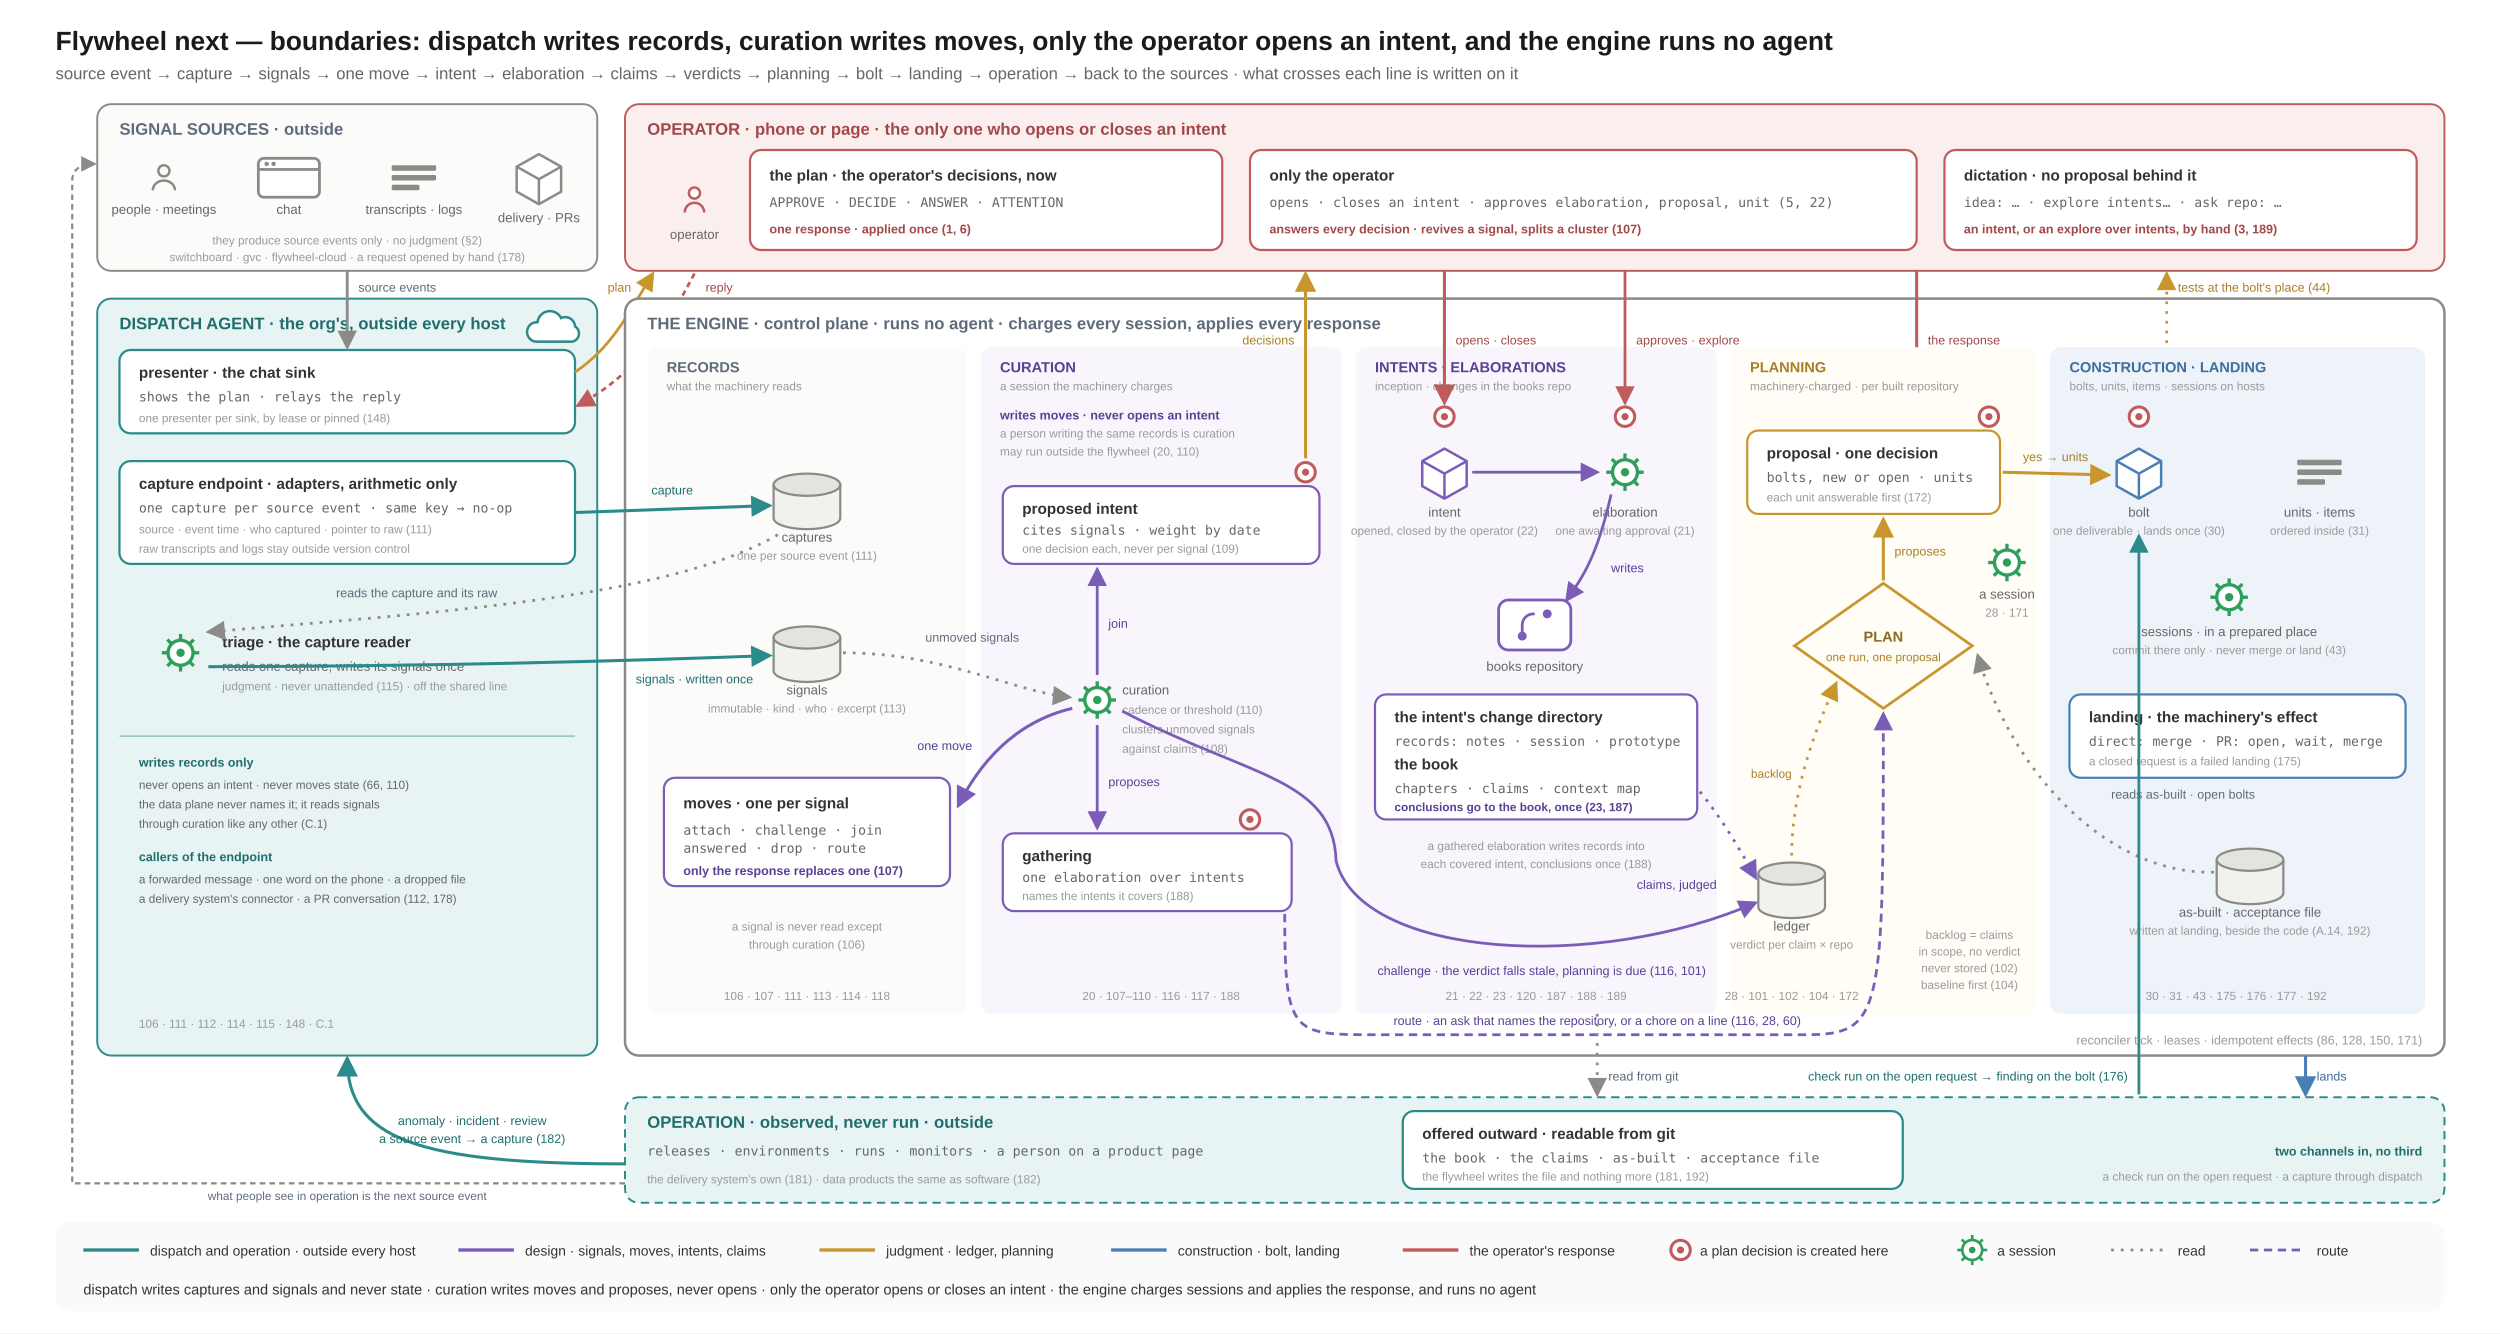
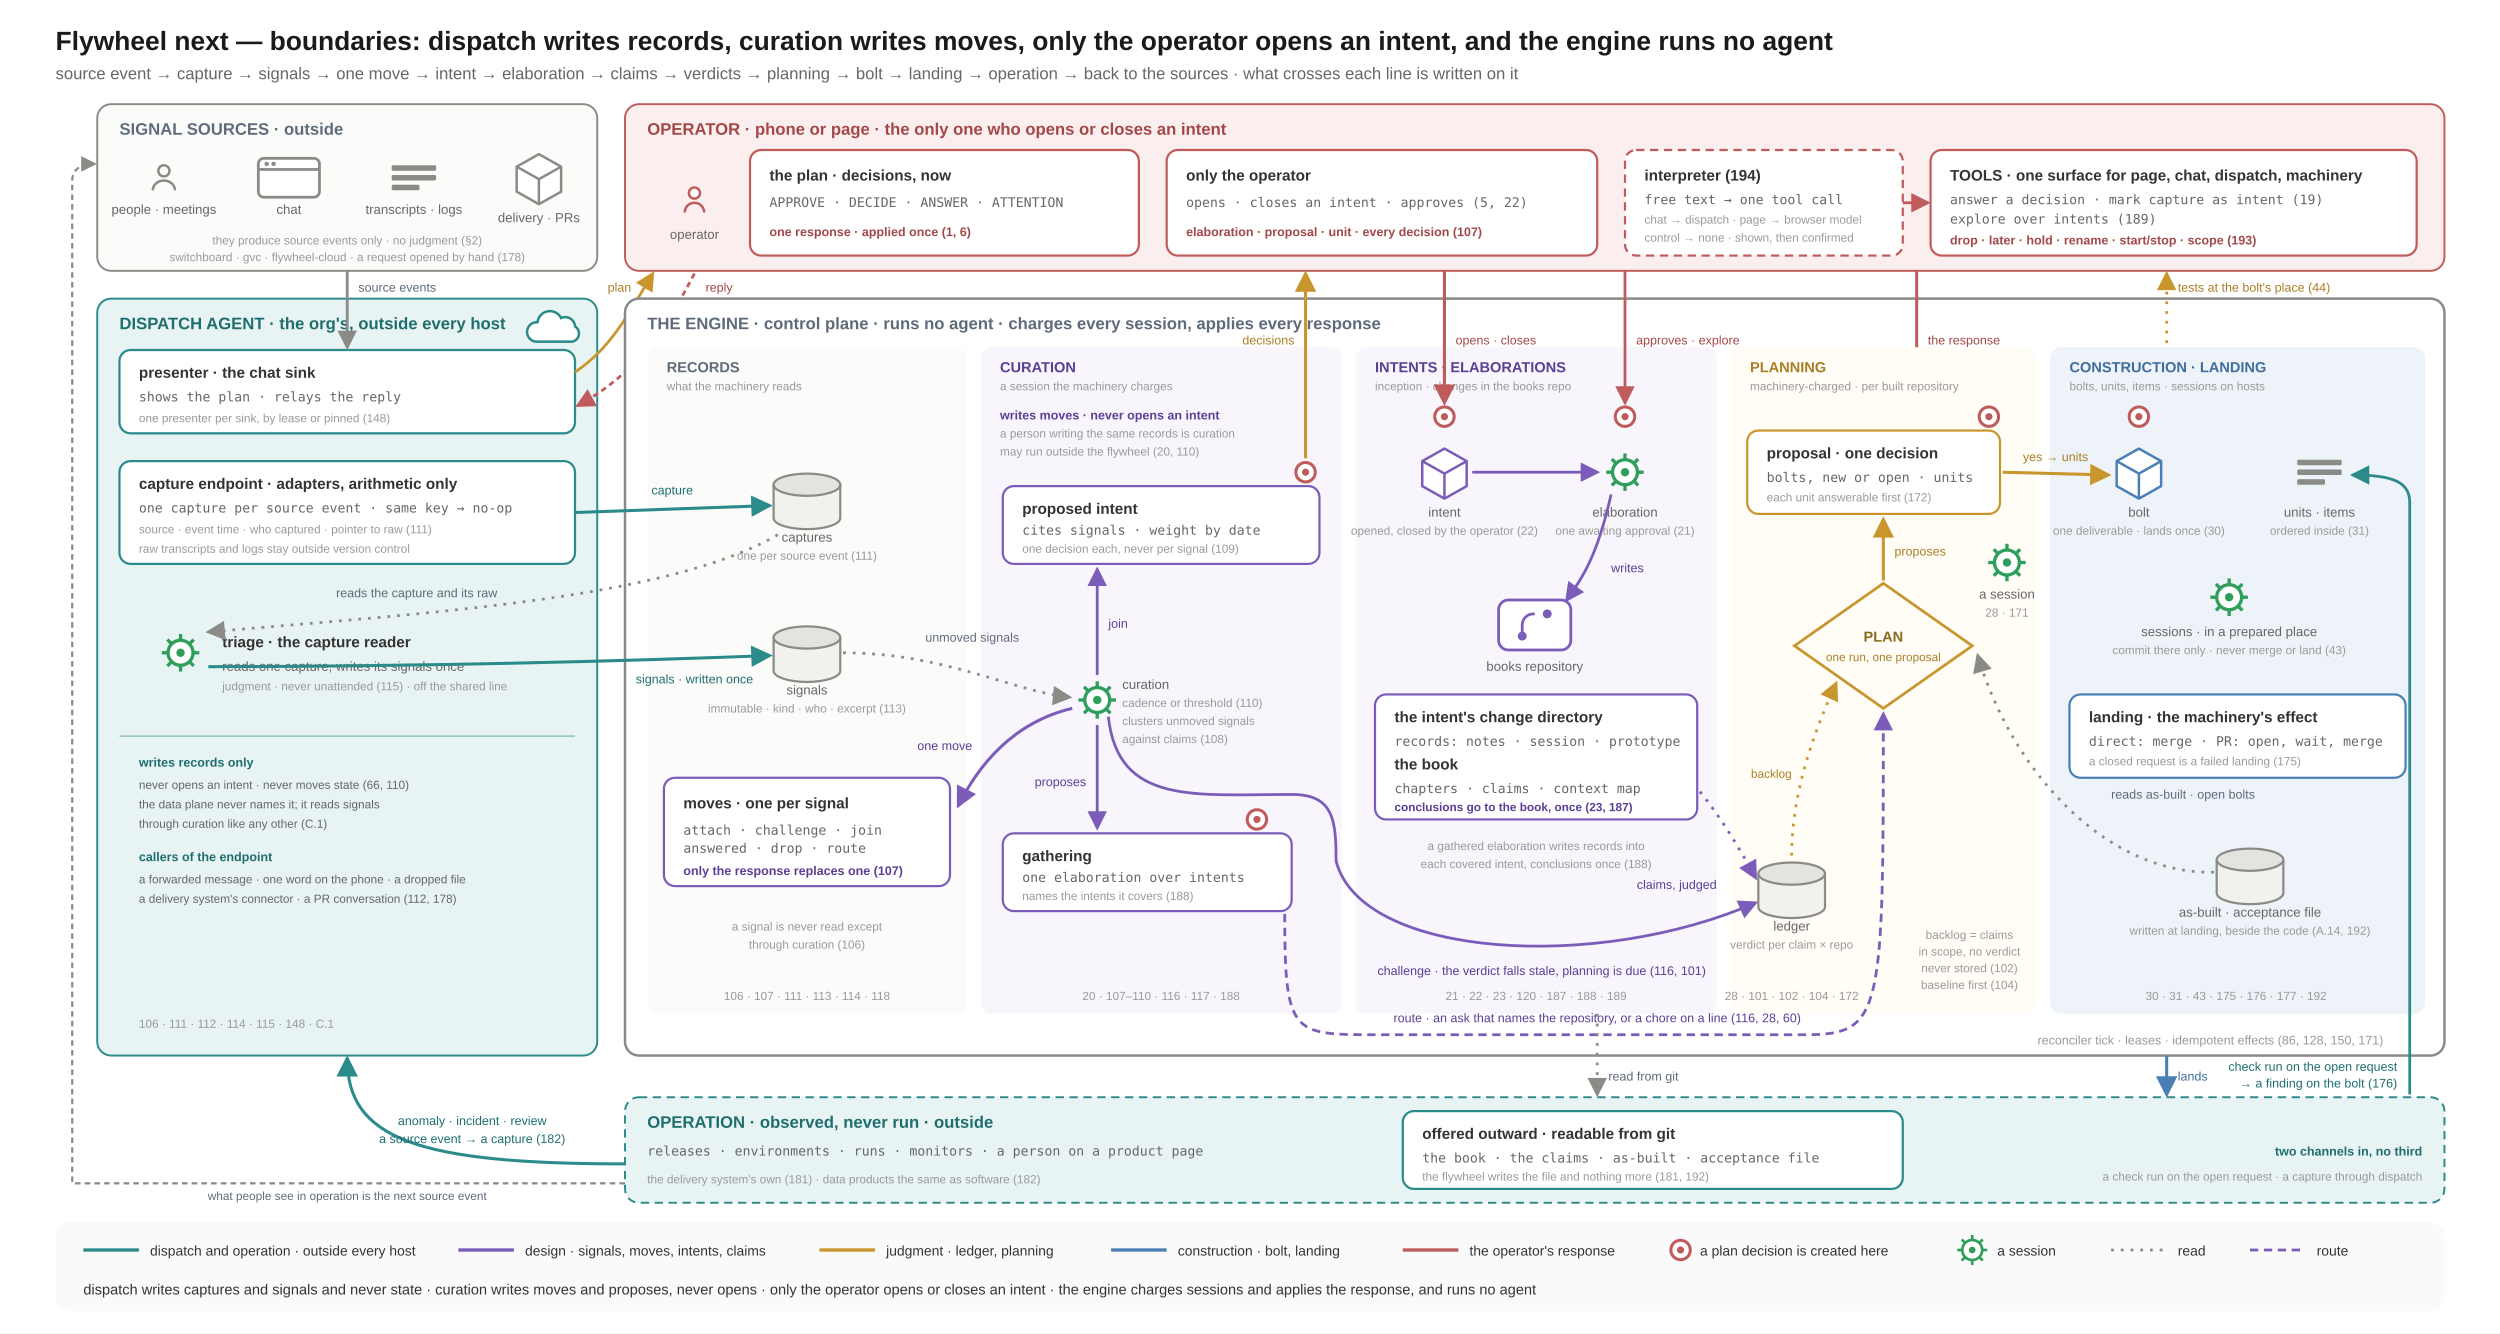
<svg xmlns="http://www.w3.org/2000/svg" viewBox="0 0 1800 960" font-family="-apple-system, 'Helvetica Neue', Arial, sans-serif">
  <defs>
    <marker id="mN" viewBox="0 0 10 10" refX="8.5" refY="5" markerWidth="7" markerHeight="7" orient="auto-start-reverse">
      <path d="M0 0L10 5L0 10z" fill="#8a8a86" />
    </marker>
    <marker id="mR" viewBox="0 0 10 10" refX="8.5" refY="5" markerWidth="7" markerHeight="7" orient="auto-start-reverse">
      <path d="M0 0L10 5L0 10z" fill="#c05b5b" />
    </marker>
    <marker id="mA" viewBox="0 0 10 10" refX="8.5" refY="5" markerWidth="7" markerHeight="7" orient="auto-start-reverse">
      <path d="M0 0L10 5L0 10z" fill="#c9962e" />
    </marker>
    <marker id="mP" viewBox="0 0 10 10" refX="8.5" refY="5" markerWidth="7" markerHeight="7" orient="auto-start-reverse">
      <path d="M0 0L10 5L0 10z" fill="#7b5cb8" />
    </marker>
    <marker id="mB" viewBox="0 0 10 10" refX="8.5" refY="5" markerWidth="7" markerHeight="7" orient="auto-start-reverse">
      <path d="M0 0L10 5L0 10z" fill="#4a7fb5" />
    </marker>
    <marker id="mT" viewBox="0 0 10 10" refX="8.5" refY="5" markerWidth="7" markerHeight="7" orient="auto-start-reverse">
      <path d="M0 0L10 5L0 10z" fill="#2b8a8a" />
    </marker>
    <g id="gear">
      <circle r="9" fill="#fff" stroke="currentColor" stroke-width="2.4" />
      <circle r="3" fill="currentColor" />
      <g stroke="currentColor" stroke-width="2.4">
        <line y1="-9" y2="-13.5" />
        <line y1="9" y2="13.5" />
        <line x1="-9" x2="-13.5" />
        <line x1="9" x2="13.5" />
        <line x1="-6.4" y1="-6.4" x2="-9.5" y2="-9.5" />
        <line x1="6.4" y1="6.4" x2="9.5" y2="9.5" />
        <line x1="-6.4" y1="6.4" x2="-9.5" y2="9.5" />
        <line x1="6.4" y1="-6.4" x2="9.5" y2="-9.5" />
      </g>
    </g>
    <g id="repo">
      <rect x="-26" y="-18" width="52" height="36" rx="7" fill="#fff" stroke="currentColor" stroke-width="2" />
      <circle cx="-9" cy="8" r="3.2" fill="currentColor" />
      <circle cx="9" cy="-8" r="3.2" fill="currentColor" />
      <path d="M -9 8 v-8 a 8 8 0 0 1 8 -8 h 1" fill="none" stroke="currentColor" stroke-width="2" />
    </g>
    <g id="person">
      <circle cy="-6" r="4" fill="#fff" stroke="currentColor" stroke-width="1.8" />
      <path d="M -7 8 a 7 7 0 0 1 14 0" fill="none" stroke="currentColor" stroke-width="1.8" />
    </g>
    <g id="people">
      <circle cy="-5" r="4" fill="none" stroke="currentColor" stroke-width="1.8" />
      <path d="M -8 9 a 8 7 0 0 1 16 0" fill="none" stroke="currentColor" stroke-width="1.8" />
    </g>
    <g id="browser">
      <rect x="-22" y="-14" width="44" height="28" rx="4" fill="#fff" stroke="currentColor" stroke-width="2" />
      <line x1="-22" y1="-6" x2="22" y2="-6" stroke="currentColor" stroke-width="2" />
      <circle cx="-16" cy="-10" r="1.6" fill="currentColor" />
      <circle cx="-11" cy="-10" r="1.6" fill="currentColor" />
    </g>
    <g id="cyl">
      <path d="M -24 -11 L -24 13 A 24 8 0 0 0 24 13 L 24 -11" fill="#f1f1ee" stroke="#8a8a86" stroke-width="1.6" />
      <ellipse cx="0" cy="-11" rx="24" ry="8" fill="#e3e3df" stroke="#8a8a86" stroke-width="1.6" />
    </g>
    <g id="marker">
      <circle r="7" fill="#fff" stroke="currentColor" stroke-width="2.2" />
      <circle r="2.6" fill="currentColor" />
    </g>
    <g id="rows" fill="#8a8a86">
      <rect x="-16" y="-9" width="32" height="4" rx="1" />
      <rect x="-16" y="-2" width="32" height="4" rx="1" />
      <rect x="-16" y="5" width="20" height="4" rx="1" />
    </g>
    <g id="cube" stroke="currentColor" stroke-width="1.8" stroke-linejoin="round">
      <path d="M -16 -8 L 0 -17 L 16 -8 L 16 10 L 0 19 L -16 10 Z" fill="#fff" />
      <path d="M -16 -8 L 0 1 L 16 -8 M 0 1 L 0 19" fill="none" />
    </g>
    <g id="cloud" fill="#fff" stroke="currentColor" stroke-width="1.8">
      <path d="M -14 8 a 7 7 0 0 1 1 -14 a 9 9 0 0 1 17 -3 a 7 7 0 0 1 10 6 a 6 6 0 0 1 -2 11 z" />
    </g>
  </defs>
  <rect width="1800" height="960" fill="#fff" />
  <text x="40" y="36" font-size="19" font-weight="700" fill="#1a1a1a">Flywheel next — boundaries: dispatch writes records, curation writes moves, only the operator opens an intent, and the engine runs no agent</text>
  <text x="40" y="57" font-size="12" fill="#666">source event → capture → signals → one move → intent → elaboration → claims → verdicts → planning → bolt → landing → operation → back to the sources · what crosses each line is written on it</text>
  <rect x="70" y="75" width="360" height="120" rx="10" fill="#fbfbfa" stroke="#8a8a86" stroke-width="1.4" />
  <text x="86" y="97" font-size="12" font-weight="700" fill="#5f6b7a">SIGNAL SOURCES · outside</text>
  <use href="#people" x="118" y="128" color="#8a8a86" />
  <text x="118" y="154" font-size="9.5" fill="#666" text-anchor="middle">people · meetings</text>
  <use href="#browser" x="208" y="128" color="#8a8a86" />
  <text x="208" y="154" font-size="9.5" fill="#666" text-anchor="middle">chat</text>
  <use href="#rows" x="298" y="128" color="#8a8a86" />
  <text x="298" y="154" font-size="9.5" fill="#666" text-anchor="middle">transcripts · logs</text>
  <use href="#cube" x="388" y="128" color="#8a8a86" />
  <text x="388" y="160" font-size="9.5" fill="#666" text-anchor="middle">delivery · PRs</text>
  <text x="250" y="176" font-size="8.5" fill="#999" text-anchor="middle">they produce source events only · no judgment (§2)</text>
  <text x="250" y="188" font-size="8.5" fill="#999" text-anchor="middle">switchboard · gvc · flywheel-cloud · a request opened by hand (178)</text>
  <rect x="450" y="75" width="1310" height="120" rx="10" fill="#fbeeee" stroke="#c05b5b" stroke-width="1.4" />
  <text x="466" y="97" font-size="12" font-weight="700" fill="#a34848">OPERATOR · phone or page · the only one who opens or closes an intent</text>
  <use href="#person" x="500" y="145" color="#c05b5b" />
  <text x="500" y="172" font-size="9.5" fill="#666" text-anchor="middle">operator</text>
-   <rect x="540" y="108" width="340" height="72" rx="8" fill="#fff" stroke="#c05b5b" stroke-width="1.6" />
-   <text x="554" y="130" font-size="11" font-weight="700" fill="#333">the plan · the operator's decisions, now</text>
+   <rect x="540" y="108" width="280" height="76" rx="8" fill="#fff" stroke="#c05b5b" stroke-width="1.6" />
+   <text x="554" y="130" font-size="11" font-weight="700" fill="#333">the plan · decisions, now</text>
  <text x="554" y="149" font-size="9.5" font-family="monospace" fill="#666">APPROVE · DECIDE · ANSWER · ATTENTION</text>
-   <text x="554" y="168" font-size="9" font-weight="700" fill="#a34848">one response · applied once (1, 6)</text>
-   <rect x="900" y="108" width="480" height="72" rx="8" fill="#fff" stroke="#c05b5b" stroke-width="1.6" />
-   <text x="914" y="130" font-size="11" font-weight="700" fill="#333">only the operator</text>
-   <text x="914" y="149" font-size="9.5" font-family="monospace" fill="#666">opens · closes an intent · approves elaboration, proposal, unit (5, 22)</text>
-   <text x="914" y="168" font-size="9" font-weight="700" fill="#a34848">answers every decision · revives a signal, splits a cluster (107)</text>
-   <rect x="1400" y="108" width="340" height="72" rx="8" fill="#fff" stroke="#c05b5b" stroke-width="1.6" />
-   <text x="1414" y="130" font-size="11" font-weight="700" fill="#333">dictation · no proposal behind it</text>
-   <text x="1414" y="149" font-size="9.5" font-family="monospace" fill="#666">idea: … · explore intents… · ask repo: …</text>
-   <text x="1414" y="168" font-size="9" font-weight="700" fill="#a34848">an intent, or an explore over intents, by hand (3, 189)</text>
+   <text x="554" y="170" font-size="9" font-weight="700" fill="#a34848">one response · applied once (1, 6)</text>
+   <rect x="840" y="108" width="310" height="76" rx="8" fill="#fff" stroke="#c05b5b" stroke-width="1.6" />
+   <text x="854" y="130" font-size="11" font-weight="700" fill="#333">only the operator</text>
+   <text x="854" y="149" font-size="9.5" font-family="monospace" fill="#666">opens · closes an intent · approves (5, 22)</text>
+   <text x="854" y="170" font-size="9" font-weight="700" fill="#a34848">elaboration · proposal · unit · every decision (107)</text>
+   <rect x="1170" y="108" width="200" height="76" rx="8" fill="#fff" stroke="#c05b5b" stroke-width="1.6" stroke-dasharray="6 4" />
+   <text x="1184" y="130" font-size="11" font-weight="700" fill="#333">interpreter (194)</text>
+   <text x="1184" y="147" font-size="9.5" font-family="monospace" fill="#666">free text → one tool call</text>
+   <text x="1184" y="161" font-size="8.5" fill="#999">chat → dispatch · page → browser model</text>
+   <text x="1184" y="174" font-size="8.5" fill="#999">control → none · shown, then confirmed</text>
+   <path d="M 1370 146 L 1388 146" fill="none" stroke="#c05b5b" stroke-width="2" marker-end="url(#mR)" />
+   <rect x="1390" y="108" width="350" height="76" rx="8" fill="#fff" stroke="#c05b5b" stroke-width="1.6" />
+   <text x="1404" y="130" font-size="11" font-weight="700" fill="#333">TOOLS · one surface for page, chat, dispatch, machinery</text>
+   <text x="1404" y="147" font-size="9.5" font-family="monospace" fill="#666">answer a decision · mark capture as intent (19)</text>
+   <text x="1404" y="161" font-size="9.5" font-family="monospace" fill="#666">explore over intents (189)</text>
+   <text x="1404" y="176" font-size="9" font-weight="700" fill="#a34848">drop · later · hold · rename · start/stop · scope (193)</text>
  <rect x="70" y="215" width="360" height="545" rx="10" fill="#e8f3f3" stroke="#2b8a8a" stroke-width="1.4" />
  <text x="86" y="237" font-size="12" font-weight="700" fill="#1f6e6e">DISPATCH AGENT · the org's, outside every host</text>
  <use href="#cloud" x="400" y="238" color="#2b8a8a" />
  <rect x="86" y="252" width="328" height="60" rx="8" fill="#fff" stroke="#2b8a8a" stroke-width="1.6" />
  <text x="100" y="272" font-size="11" font-weight="700" fill="#333">presenter · the chat sink</text>
  <text x="100" y="289" font-size="9.5" font-family="monospace" fill="#666">shows the plan · relays the reply</text>
  <text x="100" y="304" font-size="8.5" fill="#999">one presenter per sink, by lease or pinned (148)</text>
  <rect x="86" y="332" width="328" height="74" rx="8" fill="#fff" stroke="#2b8a8a" stroke-width="1.6" />
  <text x="100" y="352" font-size="11" font-weight="700" fill="#333">capture endpoint · adapters, arithmetic only</text>
  <text x="100" y="369" font-size="9.5" font-family="monospace" fill="#666">one capture per source event · same key → no-op</text>
  <text x="100" y="384" font-size="8.5" fill="#999">source · event time · who captured · pointer to raw (111)</text>
  <text x="100" y="398" font-size="8.5" fill="#999">raw transcripts and logs stay outside version control</text>
  <use href="#gear" x="130" y="470" color="#2e9e5b" />
  <text x="160" y="466" font-size="11" font-weight="700" fill="#333">triage · the capture reader</text>
  <text x="160" y="483" font-size="9.5" fill="#666">reads one capture, writes its signals once</text>
  <text x="160" y="497" font-size="8.5" fill="#999">judgment · never unattended (115) · off the shared line</text>
  <line x1="86" y1="530" x2="414" y2="530" stroke="#2b8a8a" stroke-width="1" opacity="0.5" />
  <text x="100" y="552" font-size="9" font-weight="700" fill="#1f6e6e">writes records only</text>
  <text x="100" y="568" font-size="8.5" fill="#666">never opens an intent · never moves state (66, 110)</text>
  <text x="100" y="582" font-size="8.5" fill="#666">the data plane never names it; it reads signals</text>
  <text x="100" y="596" font-size="8.5" fill="#666">through curation like any other (C.1)</text>
  <text x="100" y="620" font-size="9" font-weight="700" fill="#1f6e6e">callers of the endpoint</text>
  <text x="100" y="636" font-size="8.5" fill="#666">a forwarded message · one word on the phone · a dropped file</text>
  <text x="100" y="650" font-size="8.5" fill="#666">a delivery system's connector · a PR conversation (112, 178)</text>
  <text x="100" y="740" font-size="8.5" fill="#999">106 · 111 · 112 · 114 · 115 · 148 · C.1</text>
  <path d="M 250 195 L 250 250" fill="none" stroke="#8a8a86" stroke-width="2" marker-end="url(#mN)" />
  <text x="258" y="210" font-size="9" fill="#5f6b7a">source events</text>
  <path d="M 414 268 C 440 250, 450 230, 470 197" fill="none" stroke="#c9962e" stroke-width="2" marker-end="url(#mA)" />
  <path d="M 500 197 C 480 235, 460 268, 416 292" fill="none" stroke="#c05b5b" stroke-width="2" stroke-dasharray="4 3" marker-end="url(#mR)" />
  <text x="446" y="210" font-size="9" fill="#a97e26" text-anchor="middle">plan</text>
  <text x="508" y="210" font-size="9" fill="#a34848">reply</text>
  <rect x="450" y="215" width="1310" height="545" rx="10" fill="#fff" stroke="#8a8a86" stroke-width="1.8" />
  <text x="466" y="237" font-size="12" font-weight="700" fill="#5f6b7a">THE ENGINE · control plane · runs no agent · charges every session, applies every response</text>
-   <text x="1744" y="752" font-size="9" fill="#999" text-anchor="end">reconciler tick · leases · idempotent effects (86, 128, 150, 171)</text>
+   <text x="1716" y="752" font-size="9" fill="#999" text-anchor="end">reconciler tick · leases · idempotent effects (86, 128, 150, 171)</text>
  <rect x="466" y="250" width="230" height="480" rx="8" fill="#fbfbfa" stroke="none" />
  <text x="480" y="268" font-size="10.5" font-weight="700" fill="#5f6b7a">RECORDS</text>
  <text x="480" y="281" font-size="8.5" fill="#999">what the machinery reads</text>
  <use href="#cyl" x="581" y="360" />
  <text x="581" y="390" font-size="9.5" fill="#666" text-anchor="middle">captures</text>
  <text x="581" y="403" font-size="8.5" fill="#999" text-anchor="middle">one per source event (111)</text>
  <use href="#cyl" x="581" y="470" />
  <text x="581" y="500" font-size="9.5" fill="#666" text-anchor="middle">signals</text>
  <text x="581" y="513" font-size="8.5" fill="#999" text-anchor="middle">immutable · kind · who · excerpt (113)</text>
  <rect x="478" y="560" width="206" height="78" rx="8" fill="#fff" stroke="#7b5cb8" stroke-width="1.6" />
  <text x="492" y="582" font-size="11" font-weight="700" fill="#333">moves · one per signal</text>
  <text x="492" y="601" font-size="9.5" font-family="monospace" fill="#666">attach · challenge · join</text>
  <text x="492" y="614" font-size="9.5" font-family="monospace" fill="#666">answered · drop · route</text>
  <text x="492" y="630" font-size="9" font-weight="700" fill="#5a3f95">only the response replaces one (107)</text>
  <text x="581" y="670" font-size="8.5" fill="#999" text-anchor="middle">a signal is never read except</text>
  <text x="581" y="683" font-size="8.5" fill="#999" text-anchor="middle">through curation (106)</text>
  <text x="581" y="720" font-size="8.5" fill="#999" text-anchor="middle">106 · 107 · 111 · 113 · 114 · 118</text>
  <path d="M 414 369 L 554 364" fill="none" stroke="#2b8a8a" stroke-width="2.2" marker-end="url(#mT)" />
  <text x="484" y="356" font-size="9" fill="#1f6e6e" text-anchor="middle">capture</text>
  <path d="M 560 385 C 480 432, 300 442, 150 455" fill="none" stroke="#8a8a86" stroke-width="2" stroke-dasharray="2 5" marker-end="url(#mN)" />
  <text x="300" y="430" font-size="9" fill="#5f6b7a" text-anchor="middle">reads the capture and its raw</text>
  <path d="M 150 480 C 300 480, 450 476, 554 472" fill="none" stroke="#2b8a8a" stroke-width="2.2" marker-end="url(#mT)" />
  <text x="500" y="492" font-size="9" fill="#1f6e6e" text-anchor="middle">signals · written once</text>
  <rect x="706" y="250" width="260" height="480" rx="8" fill="#f8f5fc" stroke="none" />
  <text x="720" y="268" font-size="10.5" font-weight="700" fill="#5a3f95">CURATION</text>
  <text x="720" y="281" font-size="8.5" fill="#999">a session the machinery charges</text>
  <text x="720" y="302" font-size="9" font-weight="700" fill="#5a3f95">writes moves · never opens an intent</text>
  <text x="720" y="315" font-size="8.5" fill="#999">a person writing the same records is curation</text>
  <text x="720" y="328" font-size="8.5" fill="#999">may run outside the flywheel (20, 110)</text>
  <use href="#marker" x="940" y="340" color="#c05b5b" />
  <rect x="722" y="350" width="228" height="56" rx="8" fill="#fff" stroke="#7b5cb8" stroke-width="1.6" />
  <text x="736" y="370" font-size="11" font-weight="700" fill="#333">proposed intent</text>
  <text x="736" y="385" font-size="9.5" font-family="monospace" fill="#666">cites signals · weight by date</text>
  <text x="736" y="398" font-size="8.5" fill="#999">one decision each, never per signal (109)</text>
  <use href="#gear" x="790" y="504" color="#2e9e5b" />
-   <text x="808" y="500" font-size="9.5" fill="#666">curation</text>
-   <text x="808" y="514" font-size="8.5" fill="#999">cadence or threshold (110)</text>
-   <text x="808" y="528" font-size="8.5" fill="#999">clusters unmoved signals</text>
-   <text x="808" y="542" font-size="8.5" fill="#999">against claims (108)</text>
+   <text x="808" y="496" font-size="9.5" fill="#666">curation</text>
+   <text x="808" y="509" font-size="8.5" fill="#999">cadence or threshold (110)</text>
+   <text x="808" y="522" font-size="8.5" fill="#999">clusters unmoved signals</text>
+   <text x="808" y="535" font-size="8.5" fill="#999">against claims (108)</text>
  <path d="M 790 486 L 790 410" fill="none" stroke="#7b5cb8" stroke-width="2" marker-end="url(#mP)" />
  <text x="798" y="452" font-size="9" fill="#5a3f95">join</text>
-   <use href="#marker" x="900" y="590" color="#c05b5b" />
+   <use href="#marker" x="905" y="590" color="#c05b5b" />
  <rect x="722" y="600" width="208" height="56" rx="8" fill="#fff" stroke="#7b5cb8" stroke-width="1.6" />
  <text x="736" y="620" font-size="11" font-weight="700" fill="#333">gathering</text>
  <text x="736" y="635" font-size="9.5" font-family="monospace" fill="#666">one elaboration over intents</text>
  <text x="736" y="648" font-size="8.5" fill="#999">names the intents it covers (188)</text>
  <path d="M 790 522 L 790 596" fill="none" stroke="#7b5cb8" stroke-width="2" marker-end="url(#mP)" />
-   <text x="798" y="566" font-size="9" fill="#5a3f95">proposes</text>
+   <text x="782" y="566" font-size="9" fill="#5a3f95" text-anchor="end">proposes</text>
  <text x="836" y="720" font-size="8.5" fill="#999" text-anchor="middle">20 · 107–110 · 116 · 117 · 188</text>
  <path d="M 607 470 C 680 470, 730 498, 770 502" fill="none" stroke="#8a8a86" stroke-width="2" stroke-dasharray="2 5" marker-end="url(#mN)" />
  <text x="700" y="462" font-size="9" fill="#5f6b7a" text-anchor="middle">unmoved signals</text>
  <path d="M 772 510 C 730 520, 705 550, 690 580" fill="none" stroke="#7b5cb8" stroke-width="2.2" marker-end="url(#mP)" />
  <text x="700" y="540" font-size="9" fill="#5a3f95" text-anchor="end">one move</text>
  <rect x="976" y="250" width="260" height="480" rx="8" fill="#f8f5fc" stroke="none" />
  <text x="990" y="268" font-size="10.5" font-weight="700" fill="#5a3f95">INTENTS · ELABORATIONS</text>
  <text x="990" y="281" font-size="8.5" fill="#999">inception · changes in the books repo</text>
  <use href="#marker" x="1040" y="300" color="#c05b5b" />
  <use href="#cube" x="1040" y="340" color="#7b5cb8" />
  <text x="1040" y="372" font-size="9.5" fill="#666" text-anchor="middle">intent</text>
  <text x="1040" y="385" font-size="8.5" fill="#999" text-anchor="middle">opened, closed by the operator (22)</text>
  <use href="#marker" x="1170" y="300" color="#c05b5b" />
  <use href="#gear" x="1170" y="340" color="#2e9e5b" />
  <text x="1170" y="372" font-size="9.5" fill="#666" text-anchor="middle">elaboration</text>
  <text x="1170" y="385" font-size="8.5" fill="#999" text-anchor="middle">one awaiting approval (21)</text>
  <path d="M 1060 340 C 1090 340, 1120 340, 1150 340" fill="none" stroke="#7b5cb8" stroke-width="2" marker-end="url(#mP)" />
  <use href="#repo" x="1105" y="450" color="#7b5cb8" />
  <text x="1105" y="483" font-size="9.5" fill="#666" text-anchor="middle">books repository</text>
  <path d="M 1160 356 C 1150 400, 1140 415, 1128 432" fill="none" stroke="#7b5cb8" stroke-width="2" marker-end="url(#mP)" />
  <text x="1160" y="412" font-size="9" fill="#5a3f95">writes</text>
  <rect x="990" y="500" width="232" height="90" rx="8" fill="#fff" stroke="#7b5cb8" stroke-width="1.6" />
  <text x="1004" y="520" font-size="11" font-weight="700" fill="#333">the intent's change directory</text>
  <text x="1004" y="537" font-size="9.5" font-family="monospace" fill="#666">records: notes · session · prototype</text>
  <text x="1004" y="554" font-size="11" font-weight="700" fill="#333">the book</text>
  <text x="1004" y="571" font-size="9.5" font-family="monospace" fill="#666">chapters · claims · context map</text>
  <text x="1004" y="584" font-size="8.5" fill="#5a3f95" font-weight="700">conclusions go to the book, once (23, 187)</text>
  <text x="1106" y="612" font-size="8.5" fill="#999" text-anchor="middle">a gathered elaboration writes records into</text>
  <text x="1106" y="625" font-size="8.5" fill="#999" text-anchor="middle">each covered intent, conclusions once (188)</text>
  <text x="1106" y="720" font-size="8.5" fill="#999" text-anchor="middle">21 · 22 · 23 · 120 · 187 · 188 · 189</text>
  <path d="M 1040 195 C 1040 240, 1040 260, 1040 290" fill="none" stroke="#c05b5b" stroke-width="2.2" marker-end="url(#mR)" />
  <text x="1048" y="248" font-size="9" fill="#a34848">opens · closes</text>
  <path d="M 940 330 C 940 260, 940 240, 940 197" fill="none" stroke="#c9962e" stroke-width="2.2" marker-end="url(#mA)" />
  <text x="932" y="248" font-size="9" fill="#a97e26" text-anchor="end">decisions</text>
  <path d="M 1170 195 C 1170 240, 1170 260, 1170 290" fill="none" stroke="#c05b5b" stroke-width="2" marker-end="url(#mR)" />
  <text x="1178" y="248" font-size="9" fill="#a34848">approves · explore</text>
  <path d="M 1380 195 C 1380 240, 1380 260, 1380 296" fill="none" stroke="#c05b5b" stroke-width="2.2" marker-end="url(#mR)" />
  <text x="1388" y="248" font-size="9" fill="#a34848">the response</text>
  <path d="M 1560 296 C 1560 260, 1560 240, 1560 197" fill="none" stroke="#c9962e" stroke-width="2" stroke-dasharray="2 5" marker-end="url(#mA)" />
  <text x="1568" y="210" font-size="9" fill="#a97e26">tests at the bolt's place (44)</text>
  <rect x="1246" y="250" width="220" height="480" rx="8" fill="#fffdf6" stroke="none" />
  <text x="1260" y="268" font-size="10.5" font-weight="700" fill="#a97e26">PLANNING</text>
  <text x="1260" y="281" font-size="8.5" fill="#999">machinery-charged · per built repository</text>
  <use href="#marker" x="1432" y="300" color="#c05b5b" />
  <rect x="1258" y="310" width="182" height="60" rx="8" fill="#fff" stroke="#c9962e" stroke-width="1.6" />
  <text x="1272" y="330" font-size="11" font-weight="700" fill="#333">proposal · one decision</text>
  <text x="1272" y="347" font-size="9.5" font-family="monospace" fill="#666">bolts, new or open · units</text>
  <text x="1272" y="361" font-size="8.5" fill="#999">each unit answerable first (172)</text>
  <polygon points="1356,420 1420,465 1356,510 1292,465" fill="#fffdf6" stroke="#c9962e" stroke-width="2" />
  <text x="1356" y="462" font-size="10.5" font-weight="700" fill="#8a6a1d" text-anchor="middle">PLAN</text>
  <text x="1356" y="476" font-size="8.5" fill="#a97e26" text-anchor="middle">one run, one proposal</text>
  <path d="M 1356 418 L 1356 374" fill="none" stroke="#c9962e" stroke-width="2.2" marker-end="url(#mA)" />
  <text x="1364" y="400" font-size="9" fill="#a97e26">proposes</text>
  <use href="#gear" x="1445" y="405" color="#2e9e5b" />
  <text x="1445" y="431" font-size="9.5" fill="#666" text-anchor="middle">a session</text>
  <text x="1445" y="444" font-size="8.5" fill="#999" text-anchor="middle">28 · 171</text>
  <use href="#cyl" x="1290" y="640" />
  <text x="1290" y="670" font-size="9.5" fill="#666" text-anchor="middle">ledger</text>
  <text x="1290" y="683" font-size="8.5" fill="#999" text-anchor="middle">verdict per claim × repo</text>
  <path d="M 1290 616 C 1290 580, 1300 540, 1322 492" fill="none" stroke="#c9962e" stroke-width="2" stroke-dasharray="2 5" marker-end="url(#mA)" />
  <text x="1290" y="560" font-size="8.5" fill="#a97e26" text-anchor="end">backlog</text>
  <text x="1418" y="676" font-size="8.5" fill="#999" text-anchor="middle">backlog = claims</text>
  <text x="1418" y="688" font-size="8.5" fill="#999" text-anchor="middle">in scope, no verdict</text>
  <text x="1418" y="700" font-size="8.5" fill="#999" text-anchor="middle">never stored (102)</text>
  <text x="1418" y="712" font-size="8.5" fill="#999" text-anchor="middle">baseline first (104)</text>
  <text x="1290" y="720" font-size="8.5" fill="#999" text-anchor="middle">28 · 101 · 102 · 104 · 172</text>
  <path d="M 1224 570 C 1240 590, 1252 610, 1264 632" fill="none" stroke="#7b5cb8" stroke-width="2" stroke-dasharray="2 5" marker-end="url(#mP)" />
  <text x="1236" y="640" font-size="9" fill="#5a3f95" text-anchor="end">claims, judged</text>
-   <path d="M 808 512 C 900 560, 960 560, 962 620 C 980 690, 1150 700, 1264 650" fill="none" stroke="#7b5cb8" stroke-width="2" marker-end="url(#mP)" />
+   <path d="M 798 516 C 805 580, 860 572, 930 572 C 960 572, 962 590, 962 620 C 980 690, 1150 700, 1264 650" fill="none" stroke="#7b5cb8" stroke-width="2" marker-end="url(#mP)" />
  <text x="1110" y="702" font-size="9" fill="#5a3f95" text-anchor="middle">challenge · the verdict falls stale, planning is due (116, 101)</text>
  <rect x="1476" y="250" width="270" height="480" rx="8" fill="#eef3f9" stroke="none" />
  <text x="1490" y="268" font-size="10.5" font-weight="700" fill="#3f6d9c">CONSTRUCTION · LANDING</text>
  <text x="1490" y="281" font-size="8.5" fill="#999">bolts, units, items · sessions on hosts</text>
  <use href="#marker" x="1540" y="300" color="#c05b5b" />
  <use href="#cube" x="1540" y="340" color="#4a7fb5" />
  <text x="1540" y="372" font-size="9.5" fill="#666" text-anchor="middle">bolt</text>
  <text x="1540" y="385" font-size="8.5" fill="#999" text-anchor="middle">one deliverable · lands once (30)</text>
  <use href="#rows" x="1670" y="340" color="#4a7fb5" />
  <text x="1670" y="372" font-size="9.5" fill="#666" text-anchor="middle">units · items</text>
  <text x="1670" y="385" font-size="8.5" fill="#999" text-anchor="middle">ordered inside (31)</text>
  <use href="#gear" x="1605" y="430" color="#2e9e5b" />
  <text x="1605" y="458" font-size="9.5" fill="#666" text-anchor="middle">sessions · in a prepared place</text>
  <text x="1605" y="471" font-size="8.5" fill="#999" text-anchor="middle">commit there only · never merge or land (43)</text>
  <rect x="1490" y="500" width="242" height="60" rx="8" fill="#fff" stroke="#4a7fb5" stroke-width="1.6" />
  <text x="1504" y="520" font-size="11" font-weight="700" fill="#333">landing · the machinery's effect</text>
  <text x="1504" y="537" font-size="9.5" font-family="monospace" fill="#666">direct: merge · PR: open, wait, merge</text>
  <text x="1504" y="551" font-size="8.5" fill="#999">a closed request is a failed landing (175)</text>
  <use href="#cyl" x="1620" y="630" />
  <text x="1620" y="660" font-size="9.5" fill="#666" text-anchor="middle">as-built · acceptance file</text>
  <text x="1620" y="673" font-size="8.5" fill="#999" text-anchor="middle">written at landing, beside the code (A.14, 192)</text>
  <text x="1610" y="720" font-size="8.5" fill="#999" text-anchor="middle">30 · 31 · 43 · 175 · 176 · 177 · 192</text>
  <path d="M 1442 340 L 1518 342" fill="none" stroke="#c9962e" stroke-width="2.2" marker-end="url(#mA)" />
  <text x="1480" y="332" font-size="9" fill="#a97e26" text-anchor="middle">yes → units</text>
  <path d="M 1594 628 C 1520 630, 1450 560, 1424 472" fill="none" stroke="#8a8a86" stroke-width="2" stroke-dasharray="2 5" marker-end="url(#mN)" />
  <text x="1520" y="575" font-size="9" fill="#5f6b7a">reads as-built · open bolts</text>
  <path d="M 925 658 C 925 745, 930 745, 990 745 L 1300 745 C 1356 745, 1356 730, 1356 514" fill="none" stroke="#7b5cb8" stroke-width="2" stroke-dasharray="6 4" marker-end="url(#mP)" />
-   <text x="1150" y="738" font-size="9" fill="#5a3f95" text-anchor="middle">route · an ask that names the repository, or a chore on a line (116, 28, 60)</text>
+   <text x="1150" y="736" font-size="9" fill="#5a3f95" text-anchor="middle">route · an ask that names the repository, or a chore on a line (116, 28, 60)</text>
  <rect x="450" y="790" width="1310" height="76" rx="10" fill="#e8f3f3" stroke="#2b8a8a" stroke-width="1.4" stroke-dasharray="6 4" />
  <text x="466" y="812" font-size="12" font-weight="700" fill="#1f6e6e">OPERATION · observed, never run · outside</text>
  <text x="466" y="832" font-size="9.5" font-family="monospace" fill="#666">releases · environments · runs · monitors · a person on a product page</text>
  <text x="466" y="852" font-size="8.5" fill="#999">the delivery system's own (181) · data products the same as software (182)</text>
  <rect x="1010" y="800" width="360" height="56" rx="8" fill="#fff" stroke="#2b8a8a" stroke-width="1.6" />
  <text x="1024" y="820" font-size="11" font-weight="700" fill="#333">offered outward · readable from git</text>
  <text x="1024" y="837" font-size="9.5" font-family="monospace" fill="#666">the book · the claims · as-built · acceptance file</text>
  <text x="1024" y="850" font-size="8.5" fill="#999">the flywheel writes the file and nothing more (181, 192)</text>
  <text x="1744" y="832" font-size="9" fill="#1f6e6e" text-anchor="end" font-weight="700">two channels in, no third</text>
  <text x="1744" y="850" font-size="8.5" fill="#999" text-anchor="end">a check run on the open request · a capture through dispatch</text>
-   <path d="M 1660 760 L 1660 788" fill="none" stroke="#4a7fb5" stroke-width="2.2" marker-end="url(#mB)" />
-   <text x="1668" y="778" font-size="9" fill="#3f6d9c">lands</text>
-   <path d="M 1540 788 C 1540 760, 1540 740, 1540 386" fill="none" stroke="#2b8a8a" stroke-width="2" marker-end="url(#mT)" />
-   <text x="1532" y="778" font-size="9" fill="#1f6e6e" text-anchor="end">check run on the open request → finding on the bolt (176)</text>
+   <path d="M 1560 760 L 1560 788" fill="none" stroke="#4a7fb5" stroke-width="2.2" marker-end="url(#mB)" />
+   <text x="1568" y="778" font-size="9" fill="#3f6d9c">lands</text>
+   <path d="M 1735 788 C 1735 700, 1735 420, 1735 362 C 1735 348, 1725 342, 1694 342" fill="none" stroke="#2b8a8a" stroke-width="2" marker-end="url(#mT)" />
+   <text x="1726" y="771" font-size="9" fill="#1f6e6e" text-anchor="end">check run on the open request</text>
+   <text x="1726" y="783" font-size="9" fill="#1f6e6e" text-anchor="end">→ a finding on the bolt (176)</text>
  <path d="M 1150 730 L 1150 788" fill="none" stroke="#8a8a86" stroke-width="2" stroke-dasharray="2 5" marker-end="url(#mN)" />
  <text x="1158" y="778" font-size="9" fill="#5f6b7a">read from git</text>
  <path d="M 450 838 C 300 838, 250 820, 250 762" fill="none" stroke="#2b8a8a" stroke-width="2.2" marker-end="url(#mT)" />
  <text x="340" y="810" font-size="9" fill="#1f6e6e" text-anchor="middle">anomaly · incident · review</text>
  <text x="340" y="823" font-size="9" fill="#1f6e6e" text-anchor="middle">a source event → a capture (182)</text>
  <path d="M 450 852 L 52 852 L 52 130 C 52 122, 58 118, 68 118" fill="none" stroke="#8a8a86" stroke-width="1.6" stroke-dasharray="4 3" marker-end="url(#mN)" />
  <text x="250" y="864" font-size="8.5" fill="#5f6b7a" text-anchor="middle">what people see in operation is the next source event</text>
  <rect x="40" y="880" width="1720" height="64" rx="10" fill="#fafafa" />
  <line x1="60" y1="900" x2="100" y2="900" stroke="#2b8a8a" stroke-width="2.4" />
  <text x="108" y="904" font-size="10" fill="#333">dispatch and operation · outside every host</text>
  <line x1="330" y1="900" x2="370" y2="900" stroke="#7b5cb8" stroke-width="2.4" />
  <text x="378" y="904" font-size="10" fill="#333">design · signals, moves, intents, claims</text>
  <line x1="590" y1="900" x2="630" y2="900" stroke="#c9962e" stroke-width="2.4" />
  <text x="638" y="904" font-size="10" fill="#333">judgment · ledger, planning</text>
  <line x1="800" y1="900" x2="840" y2="900" stroke="#4a7fb5" stroke-width="2.4" />
  <text x="848" y="904" font-size="10" fill="#333">construction · bolt, landing</text>
  <line x1="1010" y1="900" x2="1050" y2="900" stroke="#c05b5b" stroke-width="2.4" />
  <text x="1058" y="904" font-size="10" fill="#333">the operator's response</text>
  <use href="#marker" x="1210" y="900" color="#c05b5b" />
  <text x="1224" y="904" font-size="10" fill="#333">a plan decision is created here</text>
  <use href="#gear" transform="translate(1420,900) scale(0.8)" color="#2e9e5b" />
  <text x="1438" y="904" font-size="10" fill="#333">a session</text>
  <line x1="1520" y1="900" x2="1560" y2="900" stroke="#8a8a86" stroke-width="2" stroke-dasharray="2 5" />
  <text x="1568" y="904" font-size="10" fill="#333">read</text>
  <line x1="1620" y1="900" x2="1660" y2="900" stroke="#7b5cb8" stroke-width="2" stroke-dasharray="6 4" />
  <text x="1668" y="904" font-size="10" fill="#333">route</text>
  <text x="60" y="932" font-size="10.5" fill="#333">dispatch writes captures and signals and never state · curation writes moves and proposes, never opens · only the operator opens or closes an intent · the engine charges sessions and applies the response, and runs no agent</text>
</svg>
